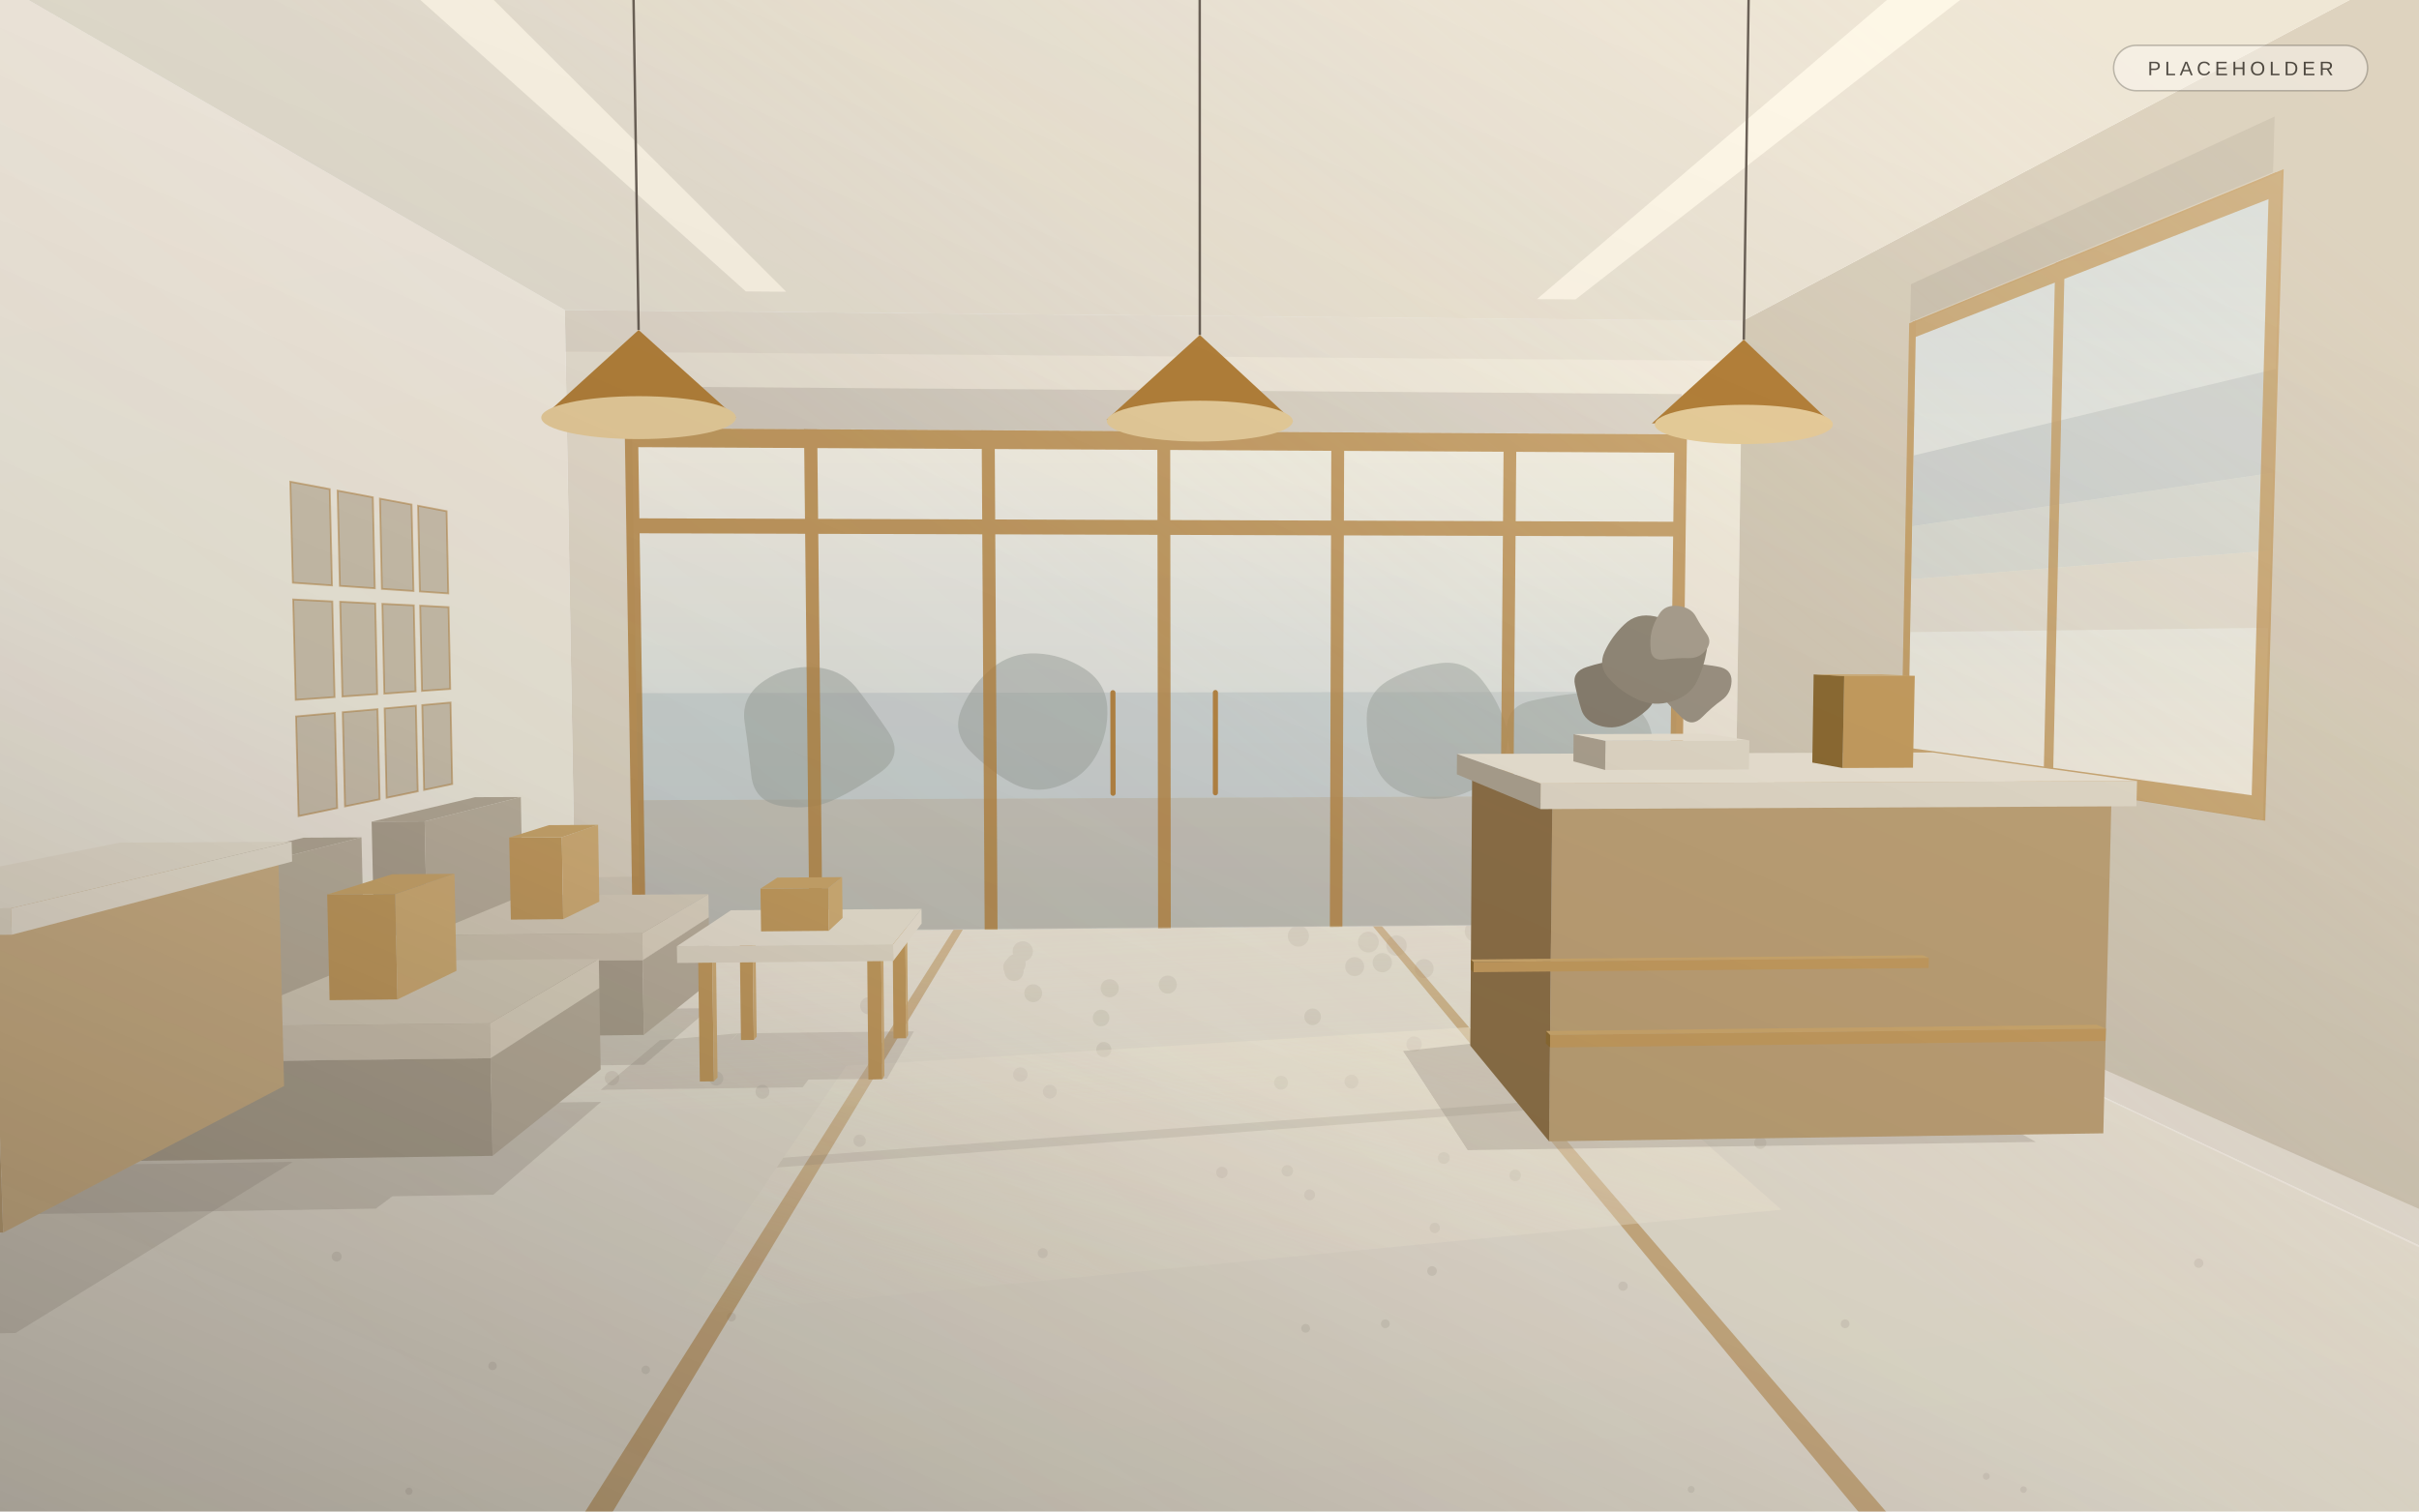
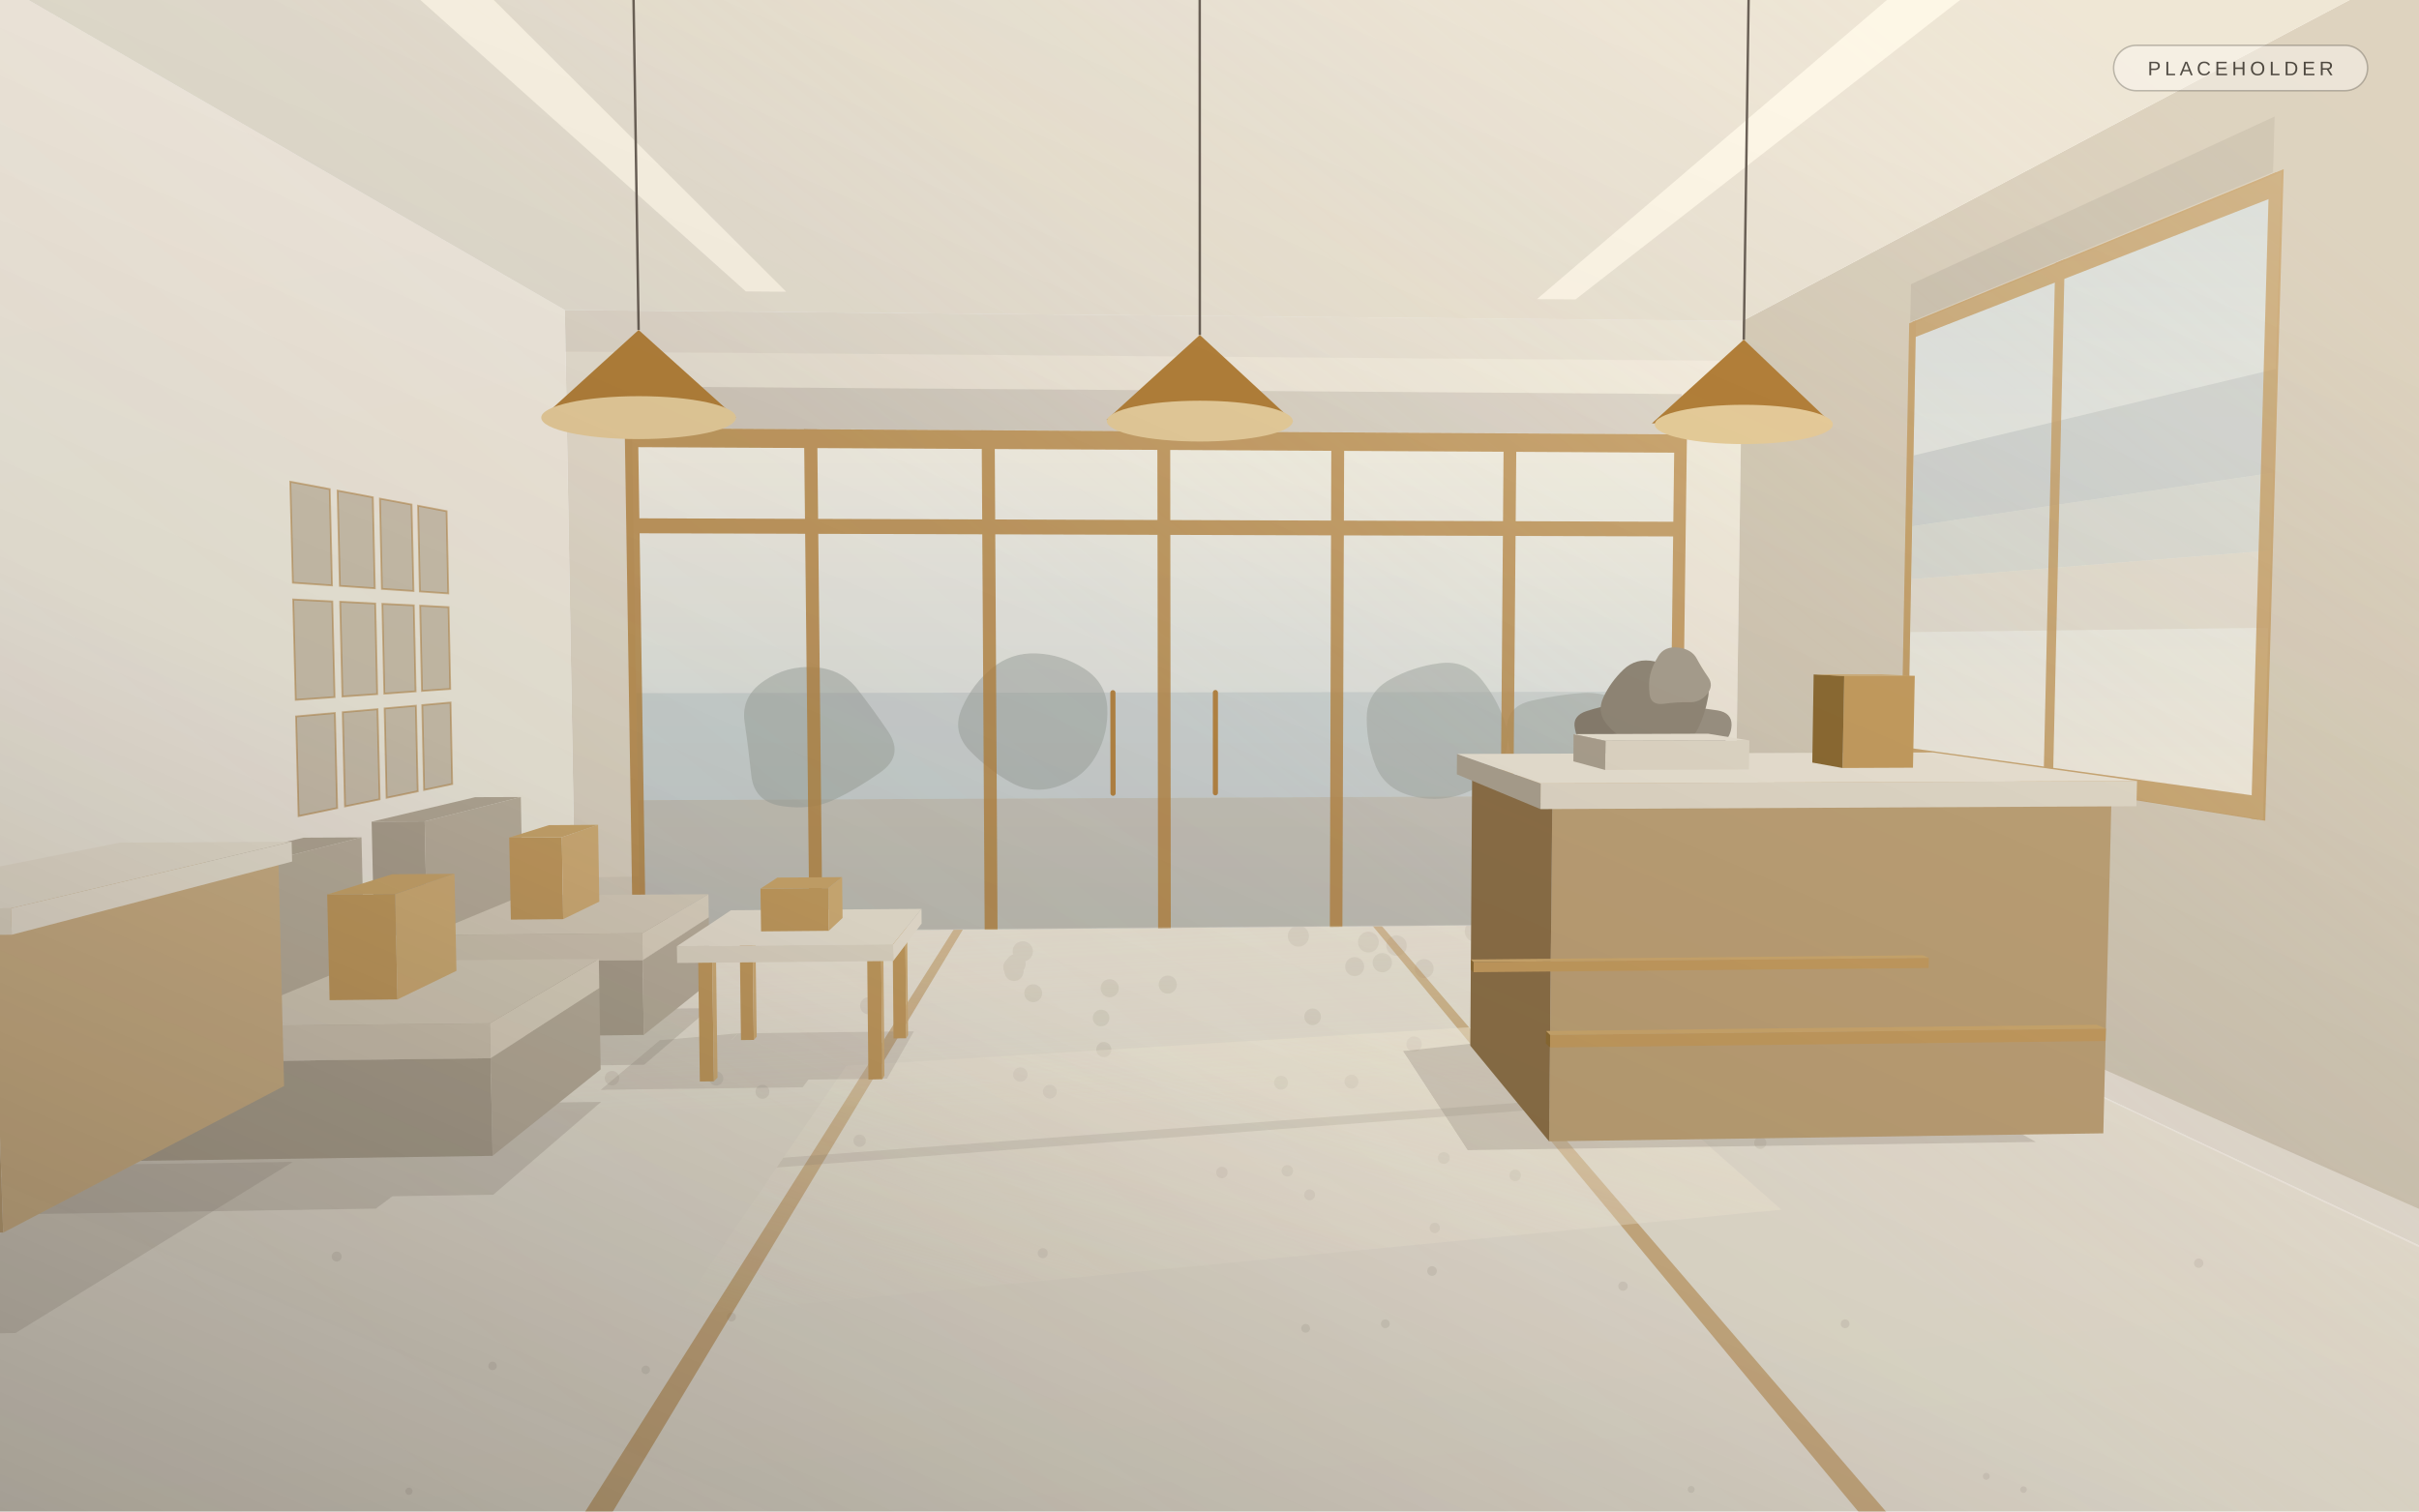
<svg xmlns="http://www.w3.org/2000/svg" viewBox="0 0 1600 1000" preserveAspectRatio="xMidYMid slice" role="img" aria-label="Lobby and entrance doors — illustrated placeholder">
  <defs>
    <linearGradient id="wlit" x1="0" y1="0" x2="0.2" y2="1" gradientUnits="objectBoundingBox">
      <stop offset="0" stop-color="#FDFAF3" />
      <stop offset="1" stop-color="#EFE7D8" />
    </linearGradient>
    <linearGradient id="wshd" x1="1" y1="0" x2="0" y2="1" gradientUnits="objectBoundingBox">
      <stop offset="0" stop-color="#E4DACA" />
      <stop offset="1" stop-color="#C6BCA9" />
    </linearGradient>
    <linearGradient id="wback" x1="1" y1="0" x2="0" y2="1" gradientUnits="objectBoundingBox">
      <stop offset="0" stop-color="#F6F0E4" />
      <stop offset="1" stop-color="#DCD2C1" />
    </linearGradient>
    <linearGradient id="ceil" x1="1" y1="0" x2="0" y2="1" gradientUnits="objectBoundingBox">
      <stop offset="0" stop-color="#FAF6EC" />
      <stop offset="1" stop-color="#DFD7C8" />
    </linearGradient>
    <linearGradient id="floor" x1="1" y1="0" x2="0.1" y2="1" gradientUnits="objectBoundingBox">
      <stop offset="0" stop-color="#DFCCA8" />
      <stop offset="0.5" stop-color="#D6C29B" />
      <stop offset="1" stop-color="#AF9469" />
    </linearGradient>
    <linearGradient id="view" x1="0" y1="0" x2="0" y2="1" gradientUnits="objectBoundingBox">
      <stop offset="0" stop-color="#CBD5D8" />
      <stop offset="0.55" stop-color="#DFE3E0" />
      <stop offset="1" stop-color="#EFE9DC" />
    </linearGradient>
    <linearGradient id="spill" x1="1" y1="0" x2="0" y2="1" gradientUnits="objectBoundingBox">
      <stop offset="0" stop-color="#FFF6E2" stop-opacity="0.62" />
      <stop offset="0.7" stop-color="#FFF6E2" stop-opacity="0.22" />
      <stop offset="1" stop-color="#FFF6E2" stop-opacity="0" />
    </linearGradient>
    <linearGradient id="vig" x1="0.03" y1="1.05" x2="0.72" y2="0.05" gradientUnits="objectBoundingBox">
      <stop offset="0" stop-color="#16120E" stop-opacity="0.34" />
      <stop offset="0.45" stop-color="#16120E" stop-opacity="0.10" />
      <stop offset="1" stop-color="#16120E" stop-opacity="0" />
    </linearGradient>
    <linearGradient id="glow" x1="1" y1="0.2" x2="0.1" y2="0.9" gradientUnits="objectBoundingBox">
      <stop offset="0" stop-color="#FFF3DC" stop-opacity="0.34" />
      <stop offset="0.5" stop-color="#FFF3DC" stop-opacity="0.06" />
      <stop offset="1" stop-color="#FFF3DC" stop-opacity="0" />
    </linearGradient>
    <linearGradient id="terr" x1="0" y1="0" x2="0.3" y2="1" gradientUnits="objectBoundingBox">
      <stop offset="0" stop-color="#EFE9DC" />
      <stop offset="0.5" stop-color="#E2DACA" />
      <stop offset="1" stop-color="#C7BCA8" />
    </linearGradient>
    <linearGradient id="doorlight" x1="0" y1="0" x2="0" y2="1" gradientUnits="objectBoundingBox">
      <stop offset="0" stop-color="#F6F2E6" />
      <stop offset="0.5" stop-color="#E4E7E2" />
      <stop offset="1" stop-color="#CBD5D8" />
    </linearGradient>
    <linearGradient id="beam" x1="0" y1="0" x2="0.6" y2="1" gradientUnits="objectBoundingBox">
      <stop offset="0" stop-color="#FFF7E6" stop-opacity="0.55" />
      <stop offset="1" stop-color="#FFF7E6" stop-opacity="0" />
    </linearGradient>
  </defs>
  <polygon points="373.6,205.1 1152.6,212.3 1147,610.5 380.7,616.7" fill="url(#wback)" />
  <polygon points="373.6,205.1 -12157.2,-7039 -12157.2,7151.8 380.7,616.7" fill="url(#wlit)" />
  <polygon points="1152.6,212.3 13650.4,-6397.2 9229.6,4418.7 1147,610.5" fill="url(#wshd)" />
  <polygon points="373.6,205.1 1152.6,212.3 13650.4,-6397.2 -12157.2,-7039" fill="url(#ceil)" />
  <polygon points="380.7,616.7 1147,610.5 9229.6,4418.7 -12157.2,7151.8" fill="url(#terr)" />
  <g fill="#B79C72" opacity="0.320" />
  <polygon points="380.5,604.6 1147.1,598.8 1147,610.5 380.7,616.7" fill="#FBF8F3" opacity="0.850" />
  <polygon points="381.7,604.6 -12114.8,6728.1 -12114.8,7151.7 381.9,616.7" fill="#FBF8F3" opacity="0.800" />
  <polygon points="1146,598.8 9300.9,4208.8 9213.5,4423 1145.8,610.5" fill="#FBF8F3" opacity="0.550" />
  <polygon points="380.1,580.4 1147.5,575.3 1147,610.5 380.7,616.7" fill="#16120E" opacity="0.050" />
  <polygon points="373.6,205.1 1152.6,212.3 1152.3,238.8 374.1,232.6" fill="#16120E" opacity="0.050" />
  <g fill="#8A7F72" opacity="0.160">
    <circle cx="935.3" cy="690.8" r="5.1" />
    <circle cx="914.3" cy="636.9" r="6.4" />
    <circle cx="808.2" cy="775.7" r="3.8" />
    <circle cx="893.9" cy="715.6" r="4.6" />
    <circle cx="504.3" cy="722.3" r="4.6" />
    <circle cx="1055.2" cy="650.9" r="6" />
    <circle cx="427.1" cy="906.3" r="2.8" />
    <circle cx="3113.5" cy="2389.8" r="1.2" />
    <circle cx="1164.3" cy="756.1" r="4" />
    <circle cx="863.6" cy="878.8" r="2.9" />
    <circle cx="270.5" cy="986.6" r="2.4" />
    <circle cx="2470.1" cy="2288.4" r="1.2" />
    <circle cx="568.6" cy="754.7" r="4.1" />
    <circle cx="1282.3" cy="1019.2" r="2.1" />
    <circle cx="524.3" cy="622.1" r="7" />
    <circle cx="985.1" cy="622.9" r="6.9" />
    <circle cx="868.2" cy="672.7" r="5.5" />
    <circle cx="866.2" cy="790.5" r="3.6" />
    <circle cx="683.4" cy="657.1" r="5.9" />
    <circle cx="1118.6" cy="985.4" r="2.3" />
    <circle cx="-521" cy="2393.4" r="1.2" />
    <circle cx="1158.6" cy="720.7" r="4.5" />
    <circle cx="942" cy="640.8" r="6.3" />
    <circle cx="949" cy="812.4" r="3.4" />
    <circle cx="1712" cy="1541.7" r="1.2" />
    <circle cx="502.8" cy="1265.9" r="1.5" />
    <circle cx="858.8" cy="619.3" r="7" />
    <circle cx="670" cy="639.8" r="6.4" />
    <circle cx="847.3" cy="716.3" r="4.6" />
    <circle cx="-211.5" cy="1202.7" r="1.7" />
    <circle cx="425.8" cy="636.8" r="6.6" />
    <circle cx="-508" cy="1615" r="1.2" />
    <circle cx="851.5" cy="774.6" r="3.8" />
    <circle cx="671.9" cy="637.7" r="6.5" />
    <circle cx="730.1" cy="694.4" r="5" />
    <circle cx="670.7" cy="642.7" r="6.3" />
    <circle cx="1972.5" cy="1104.2" r="1.8" />
    <circle cx="689.7" cy="829.1" r="3.3" />
    <circle cx="-2603.4" cy="2365.4" r="1.2" />
    <circle cx="404.8" cy="713.3" r="4.8" />
    <circle cx="1338.4" cy="985.5" r="2.2" />
    <circle cx="1064.2" cy="653.5" r="5.9" />
    <circle cx="923.7" cy="625.6" r="6.8" />
    <circle cx="1136.6" cy="619.6" r="6.9" />
    <circle cx="-2448.5" cy="3096.8" r="1.2" />
    <circle cx="905.1" cy="623.3" r="6.9" />
    <circle cx="325.8" cy="903.7" r="2.8" />
    <circle cx="-791.3" cy="1702.8" r="1.2" />
    <circle cx="622.6" cy="1375.2" r="1.3" />
    <circle cx="772.4" cy="651.4" r="6" />
    <circle cx="975.9" cy="616.1" r="7.1" />
    <circle cx="1072.3" cy="685.3" r="5.1" />
    <circle cx="429.9" cy="669.3" r="5.7" />
    <circle cx="728.3" cy="673.5" r="5.5" />
    <circle cx="1313.8" cy="976.7" r="2.3" />
    <circle cx="574.6" cy="665.4" r="5.7" />
    <circle cx="1073.5" cy="850.9" r="3.1" />
    <circle cx="1118.5" cy="661.2" r="5.7" />
    <circle cx="222.7" cy="831.3" r="3.3" />
    <circle cx="1362.9" cy="736.7" r="4.2" />
    <circle cx="676.5" cy="629.4" r="6.7" />
    <circle cx="323.4" cy="1019.1" r="2.2" />
    <circle cx="473.7" cy="713.5" r="4.7" />
    <circle cx="694.4" cy="722.2" r="4.6" />
    <circle cx="2131" cy="1575.7" r="1.2" />
    <circle cx="955" cy="766.1" r="3.9" />
    <circle cx="916.3" cy="875.8" r="2.9" />
    <circle cx="1896.3" cy="1518.1" r="1.2" />
    <circle cx="674.9" cy="710.9" r="4.8" />
    <circle cx="215.7" cy="755.4" r="4.2" />
    <circle cx="734" cy="653.8" r="6" />
    <circle cx="1608.6" cy="1670.3" r="1.2" />
    <circle cx="2488.6" cy="1869" r="1.2" />
    <circle cx="2897.2" cy="1682.5" r="1.2" />
    <circle cx="1002.2" cy="777.6" r="3.8" />
    <circle cx="1803.2" cy="2192" r="1.2" />
    <circle cx="431.3" cy="625.2" r="6.9" />
    <circle cx="483.8" cy="871.3" r="3" />
    <circle cx="896" cy="639.5" r="6.3" />
    <circle cx="947.2" cy="840.9" r="3.2" />
    <circle cx="1777.5" cy="1544.7" r="1.2" />
    <circle cx="1093.9" cy="680.9" r="5.2" />
    <circle cx="-144.2" cy="1060.2" r="2.1" />
    <circle cx="1454.3" cy="835.7" r="3.1" />
    <circle cx="1069.6" cy="616.8" r="7.1" />
    <circle cx="1220.4" cy="875.8" r="2.9" />
    <circle cx="1137.8" cy="699.7" r="4.9" />
    <circle cx="1059.9" cy="670.4" r="5.5" />
    <circle cx="-1353.2" cy="1623.6" r="1.2" />
    <circle cx="1336.4" cy="1173.2" r="1.6" />
  </g>
  <polygon points="631.6,613.7 637.7,613.6 -3262.4,7100.5 -3474.1,7100.9" fill="#B4813A" opacity="0.550" />
  <polygon points="907,611.5 912.9,611.4 5121,5500 4988.8,5535.2" fill="#B4813A" opacity="0.550" />
  <polygon points="418,283.5 1111.2,287.6 1107.1,611.2 423.2,616.8" fill="url(#doorlight)" />
  <polygon points="420.9,458.6 1108.9,457.6 1108,526.3 422,529.4" fill="#C4CDCE" opacity="0.700" />
  <polygon points="422,529.4 1108,526.3 1106.9,611.1 423.4,616.7" fill="#B7AC9A" opacity="0.550" />
  <path d="M538.5 441.4Q556.5 442.6 566.6 455.3Q576.7 468.1 587.4 483.9Q598.1 499.8 582.3 511Q566.4 522.2 551.5 529.2Q536.7 536.1 517.7 533.4Q498.7 530.7 496.9 512.7Q495 494.6 492.5 477.8Q490 460.9 505.3 450.5Q520.5 440.1 538.5 441.4Z" fill="#9AA29C" opacity="0.500" />
  <path d="M685.6 432.3Q702.3 433 716.9 442.2Q731.6 451.5 732.4 468.2Q733.2 485 725.2 499.6Q717.2 514.2 700.4 520Q683.6 525.9 668.7 517.7Q653.8 509.4 641.5 496.7Q629.2 484 636.4 468.1Q643.6 452.1 656.3 441.9Q669 431.6 685.6 432.3Z" fill="#9AA29C" opacity="0.500" />
  <path d="M952 438.8Q969.5 436.5 980.1 449.8Q990.7 463.1 995.6 478.5Q1000.5 493.9 990.8 507.6Q981.1 521.2 965 526.1Q948.9 531 932.3 526.2Q915.7 521.4 909.7 506.3Q903.8 491.1 904 474.6Q904.2 458 919.3 449.6Q934.5 441.1 952 438.8Z" fill="#9AA29C" opacity="0.500" />
  <path d="M1046 458.5Q1060.4 457.5 1075.8 464.7Q1091.2 471.8 1092.9 488.7Q1094.6 505.6 1083 516.7Q1071.4 527.8 1057.4 539.3Q1043.4 550.8 1029 539.7Q1014.7 528.5 1006.7 515.7Q998.6 502.9 996.8 485.2Q995 467.5 1013.3 463.5Q1031.5 459.5 1046 458.5Z" fill="#9AA29C" opacity="0.500" />
  <g fill="#B4813A" opacity="0.820">
    <polygon points="413.2,283.3 422,283.4 427.1,617 418.5,617" />
    <polygon points="531.8,284 540.5,284.1 544,616 535.4,616.1" />
    <polygon points="649.3,284.7 657.9,284.8 659.8,615.1 651.3,615.1" />
    <polygon points="765.5,285.4 774,285.4 774.4,614.1 766,614.2" />
    <polygon points="880.6,286.1 889.1,286.1 887.9,613.2 879.6,613.3" />
    <polygon points="994.6,286.8 1003,286.8 1000.3,612.3 992,612.4" />
    <polygon points="1107.5,287.4 1115.8,287.5 1111.6,611.4 1103.5,611.5" />
    <polygon points="417.6,283.3 1111.6,287.4 1111.5,299.5 417.8,295.8" />
    <polygon points="418.6,342.9 1110.9,345.2 1110.8,354.9 418.7,352.8" />
  </g>
  <line x1="736.1" y1="458.3" x2="736.2" y2="524.8" stroke="#B4813A" stroke-width="3.400" stroke-linecap="round" />
  <line x1="803.9" y1="458.2" x2="803.9" y2="524.5" stroke="#B4813A" stroke-width="3.400" stroke-linecap="round" />
  <polygon points="416.8,255.7 1112.4,260.7 1112,287.3 417.2,283.2" fill="#16120E" opacity="0.120" />
  <polygon points="428.2,616.2 1102.5,610.7 1459.5,720.3 61.8,738.5" fill="url(#beam)" opacity="0.550" />
  <polygon points="1267.3,213 1509,113.9 1496.8,542.3 1261.8,505.1" fill="url(#view)" />
  <polygon points="1265.8,301.3 1505.5,244 1503.5,312.8 1264.9,348.2" fill="#B9C2C4" opacity="0.750" />
  <polygon points="1264.9,348.2 1503.5,312.8 1502.1,364.2 1264.2,383.2" fill="#C9CEC9" opacity="0.750" />
  <polygon points="1264.2,383.2 1502.1,364.2 1500.6,415.3 1263.6,418.2" fill="#D8D2C4" opacity="0.750" />
  <g fill="#B4813A" opacity="0.780">
    <polygon points="1265,213 1505.7,113.9 1505.2,129.9 1264.8,223.8" />
    <polygon points="1259.8,494.4 1494,526.8 1493.6,542.3 1259.6,505.1" />
    <polygon points="1262.8,213.9 1267.3,212 1261.8,505.4 1257.4,504.7" />
    <polygon points="1359.4,174.1 1365.7,171.5 1357.8,520.7 1351.6,519.7" />
    <polygon points="1500.9,115.9 1510.5,111.9 1498.3,543 1488.9,541.6" />
  </g>
  <polygon points="1264,188 1504.5,77.1 1503.5,113.9 1263.5,212.9" fill="#16120E" opacity="0.100" />
  <polygon points="559.7,705.2 446.6,870.7 1178.2,800.3 1036.8,675.6" fill="url(#spill)" opacity="0.900" />
  <g fill="#8A7F72" opacity="0.162">
    <polygon points="518.2,765.9 513.8,772.4 1096.2,728 1090.7,723.1" />
  </g>
  <rect x="0" y="0" width="1600" height="1000" fill="url(#glow)" />
  <polygon points="493.3,192.8 520,193 -2669.5,-2990 -3124.4,-3047.9" fill="#FFF8E8" opacity="0.900" />
  <polygon points="1016.6,197.9 1042.1,198.1 4038.5,-2135.7 3783.9,-2168.2" fill="#FFF8E8" opacity="0.900" />
  <g fill="#8A7F72" opacity="0.220">
    <polygon points="1050.9,617.5 1116.2,617 1140.4,629.8 1070.8,630.4" />
    <polygon points="1020,620.1 1086.3,619.5 1108.8,632.6 1038.1,633.3" />
    <polygon points="1050.9,617.5 1020,620.1 1038.1,633.3 1070.8,630.4" />
  </g>
  <polygon points="1077.5,585.7 1128.8,585.3 1128.2,629.1 1077,629.6" fill="#BE9354" />
  <polygon points="1062.3,578.1 1077.5,585.7 1077,629.6 1061.9,620" fill="#8E6C33" />
  <polygon points="1062.3,578.1 1111.2,577.8 1128.8,585.3 1077.5,585.7" fill="#C9A468" />
-   <path d="M1068.3 437Q1077.6 435.8 1083.8 441.8Q1090 447.9 1093.1 455.7Q1096.2 463.4 1089.7 469.4Q1083.2 475.4 1074.9 479.2Q1066.6 482.9 1057.4 479.9Q1048.2 476.9 1045.9 469.3Q1043.5 461.6 1041.7 453Q1039.8 444.4 1049.5 441.3Q1059.1 438.2 1068.3 437Z" fill="#8A8070" />
-   <path d="M1120.1 439Q1126.8 439.4 1136.1 441Q1145.5 442.5 1145.3 450.7Q1145 458.8 1138.7 463.3Q1132.4 467.8 1125.8 474.5Q1119.2 481.2 1112.4 474.8Q1105.6 468.3 1101.1 462.9Q1096.5 457.6 1095.3 449.4Q1094 441.2 1103.8 439.9Q1113.5 438.7 1120.1 439Z" fill="#9E9484" />
-   <path d="M1094.5 407.8Q1106.4 410.5 1118.6 414.8Q1130.8 419.1 1128.9 430.3Q1127 441.4 1122.4 450.8Q1117.8 460.3 1105.9 464Q1094 467.7 1083.1 462.7Q1072.3 457.8 1064.6 449.3Q1056.8 440.9 1061.4 431Q1066 421.1 1074.3 413.2Q1082.5 405.2 1094.5 407.8Z" fill="#948A79" />
-   <path d="M1110 400.9Q1118.5 401.9 1121.7 407.9Q1124.9 413.9 1128.8 419.3Q1132.7 424.8 1128.2 430.2Q1123.8 435.7 1116.6 435.4Q1109.5 435.2 1101.1 436.3Q1092.8 437.4 1091.9 430.4Q1091.1 423.4 1092.4 417.9Q1093.6 412.5 1097.5 406.2Q1101.4 399.9 1110 400.9Z" fill="#ABA190" />
+   <line x1="1094.8" y1="581.6" x2="1097.1" y2="443.5" stroke="#7A705F" stroke-width="5.016" />
+   <path d="M1068.3 466Q1077.6 464.8 1083.8 470.9Q1090 476.9 1093.1 484.7Q1096.2 492.5 1089.7 498.5Q1083.2 504.5 1074.9 508.2Q1066.6 512 1057.4 508.9Q1048.2 505.9 1045.9 498.3Q1043.5 490.7 1041.7 482.1Q1039.8 473.5 1049.5 470.4Q1059.1 467.3 1068.3 466Z" fill="#8A8070" />
+   <path d="M1120.1 468.1Q1126.8 468.5 1136.1 470Q1145.5 471.6 1145.3 479.7Q1145 487.8 1138.7 492.3Q1132.4 496.8 1125.8 503.5Q1119.2 510.2 1112.4 503.8Q1105.6 497.4 1101.1 492Q1096.5 486.6 1095.3 478.4Q1094 470.2 1103.8 469Q1113.5 467.7 1120.1 468.1Z" fill="#9E9484" />
+   <path d="M1094.5 437.6Q1106.8 440.3 1119.3 444.8Q1131.8 449.2 1129.9 460.7Q1127.9 472.1 1123.2 481.8Q1118.4 491.5 1106.2 495.3Q1094 499.1 1082.8 494Q1071.7 488.9 1063.7 480.3Q1055.8 471.6 1060.5 461.4Q1065.2 451.3 1073.7 443.1Q1082.2 434.9 1094.5 437.6Z" fill="#948A79" />
+   <path d="M1110 428.4Q1119 429.5 1122.3 435.8Q1125.7 442.1 1129.7 447.8Q1133.8 453.5 1129.1 459.2Q1124.4 464.9 1116.9 464.6Q1109.5 464.4 1100.7 465.6Q1092 466.8 1091.1 459.4Q1090.2 452 1091.5 446.3Q1092.8 440.7 1096.9 434Q1101 427.4 1110 428.4Z" fill="#ABA190" />
  <g fill="#CFC4B0" stroke="#B4813A" stroke-width="1.200" stroke-opacity="0.500">
    <polygon points="298,464.8 279.3,466.5 280.5,522.6 299.1,518.7" />
    <polygon points="296.7,401.7 277.9,400.7 279.1,457.1 297.8,455.8" />
    <polygon points="295.4,338.2 276.5,334.6 277.7,391.3 296.5,392.6" />
    <polygon points="275.1,466.9 254.4,468.7 255.7,527.8 276.3,523.5" />
    <polygon points="273.7,400.5 252.9,399.5 254.2,458.9 274.9,457.4" />
    <polygon points="272.2,333.8 251.3,329.9 252.6,389.6 273.5,391" />
    <polygon points="249.7,469.2 226.7,471.2 228.2,533.5 251.1,528.8" />
    <polygon points="248.2,399.3 225,398.1 226.5,460.8 249.5,459.2" />
    <polygon points="246.6,329 223.3,324.6 224.8,387.6 247.9,389.2" />
    <polygon points="221.5,471.7 195.8,474 197.5,539.9 223,534.6" />
    <polygon points="219.8,397.9 193.9,396.6 195.6,463 221.3,461.2" />
    <polygon points="218.1,323.6 192,318.7 193.7,385.5 219.6,387.3" />
  </g>
  <polygon points="1279.4,254.6 1573.6,160.1 1563.7,480.3 1275.5,460.4" fill="#DBD0BC" opacity="0.000" />
  <g fill="#8A7F72" opacity="0.240">
    <polygon points="317.1,668.6 469.6,667 426.1,704.4 249.5,706.5" />
    <polygon points="265.5,672.7 421,671 369,709.8 188.5,712" />
    <polygon points="317.1,668.6 265.5,672.7 188.5,712 249.5,706.5" />
  </g>
  <polygon points="247.9,636.8 425.1,635.2 425.8,684.7 249.1,686.6" fill="#B0A592" />
  <polygon points="425.1,635.2 468.8,606.9 469.4,649.9 425.8,684.7" fill="#BFB4A1" />
  <polygon points="315.9,608.1 468.8,606.9 425.1,635.2 247.9,636.8" fill="#B8AD9A" />
  <polygon points="247.5,618.9 424.8,617.4 425.1,635.2 247.9,636.8" fill="#D5CAB7" />
  <polygon points="424.8,617.4 468.6,591.6 468.8,606.9 425.1,635.2" fill="#E3D9C6" />
  <polygon points="315.6,592.6 468.6,591.6 424.8,617.4 247.5,618.9" fill="#DCD2BF" />
  <polygon points="245.8,543.6 280.9,543.4 282.5,618.6 247.5,618.9" fill="#B0A592" />
  <polygon points="280.9,543.4 344.5,527.3 345.7,592.4 282.5,618.6" fill="#BFB4A1" />
  <polygon points="314.3,527.4 344.5,527.3 280.9,543.4 245.8,543.6" fill="#B8AD9A" />
  <polygon points="336.8,554.1 371.6,553.9 372.5,608.1 337.9,608.4" fill="#C79E60" />
  <polygon points="371.6,553.9 395.6,545.7 396.4,596.5 372.5,608.1" fill="#D6B279" />
  <polygon points="363.1,545.9 395.6,545.7 371.6,553.9 336.8,554.1" fill="#CFAA6E" />
  <g fill="#8A7F72" opacity="0.200">
    <polygon points="488.3,683.6 604.5,682.3 586.7,713.6 456.3,715.2" />
    <polygon points="436.6,688.2 555.2,686.9 530.9,719.3 397.5,721" />
    <polygon points="488.3,683.6 436.6,688.2 397.5,721 456.3,715.2" />
  </g>
  <polygon points="489.2,615.2 497.7,615.1 498.6,688 490.1,688.1" fill="#C79E60" />
  <polygon points="497.7,615.1 499.6,613.6 500.5,685.9 498.6,688" fill="#D6B279" />
  <polygon points="491.2,613.7 499.6,613.6 497.7,615.1 489.2,615.2" fill="#CFAA6E" />
  <polygon points="590.4,614.4 598.8,614.3 599.4,686.9 591,687" fill="#C79E60" />
  <polygon points="598.8,614.3 600,612.8 600.6,684.8 599.4,686.9" fill="#D6B279" />
  <polygon points="591.6,612.9 600,612.8 598.8,614.3 590.4,614.4" fill="#CFAA6E" />
  <polygon points="461.8,635.1 471.1,635 472.2,715.4 462.9,715.5" fill="#C79E60" />
  <polygon points="471.1,635 473.6,633.2 474.6,712.9 472.2,715.4" fill="#D6B279" />
  <polygon points="464.3,633.3 473.6,633.2 471.1,635 461.8,635.1" fill="#CFAA6E" />
  <polygon points="573.6,634.1 582.9,634 583.6,714 574.4,714.2" fill="#C79E60" />
  <polygon points="582.9,634 584.3,632.2 585,711.6 583.6,714" fill="#D6B279" />
  <polygon points="575.1,632.3 584.3,632.2 582.9,634 573.6,634.1" fill="#CFAA6E" />
  <polygon points="447.7,626 590.7,624.7 590.8,635.8 447.9,637.1" fill="#E4DBC9" />
  <polygon points="590.7,624.7 609.5,601.3 609.6,611 590.8,635.8" fill="#EFE7D7" />
  <polygon points="483.5,602.2 609.5,601.3 590.7,624.7 447.7,626" fill="#EDE5D5" />
  <polygon points="503,587.9 547.9,587.6 548.2,615.8 503.4,616.2" fill="#C79E60" />
  <polygon points="547.9,587.6 557,580.3 557.3,607.3 548.2,615.8" fill="#D6B279" />
  <polygon points="514.2,580.6 557,580.3 547.9,587.6 503,587.9" fill="#CFAA6E" />
  <g fill="#8A7F72" opacity="0.260">
    <polygon points="972.5,690.5 1270.6,687.1 1391.3,748.2 1024.7,753.4" />
    <polygon points="928.2,695.4 1232.3,691.8 1346.6,755.5 970.9,760.9" />
    <polygon points="972.5,690.5 928.2,695.4 970.9,760.9 1024.7,753.4" />
  </g>
  <polygon points="1026.7,534.1 1396.5,532.4 1391.2,749.8 1024.6,755.1" fill="#C0A377" />
  <polygon points="973.7,513 1026.7,534.1 1024.6,755.1 972.5,691.8" fill="#8E7148" />
  <polygon points="973.7,513 1274,511.8 1396.5,532.4 1026.7,534.1" fill="#CBAE82" />
  <polygon points="1019,518.3 1413.5,516.7 1413.1,533.4 1018.9,535.3" fill="#E4DBC9" />
  <polygon points="963.7,498.8 1019,518.3 1018.9,535.3 963.6,512.3" fill="#AEA391" />
  <polygon points="963.7,498.8 1278.3,497.8 1413.5,516.7 1019,518.3" fill="#EDE5D5" />
  <polygon points="974.7,636.5 1275.8,633.7 1275.7,640.4 974.6,643.2" fill="#C79E60" />
  <polygon points="972.9,634.8 974.7,636.5 974.6,643.2 972.8,641.5" fill="#8E6C33" />
  <polygon points="972.9,634.8 1271.7,632 1275.8,633.7 974.7,636.5" fill="#CFAA6E" />
  <polygon points="1025.3,684.7 1392.9,680.5 1392.7,688.7 1025.2,693" fill="#C79E60" />
  <polygon points="1022.6,682.1 1025.3,684.7 1025.2,693 1022.5,690.3" fill="#8E6C33" />
  <polygon points="1022.6,682.1 1386.8,678 1392.9,680.5 1025.3,684.7" fill="#CFAA6E" />
  <polygon points="1061.9,490.1 1157.1,489.9 1156.8,509.1 1061.7,509.4" fill="#E4DBC9" />
  <polygon points="1040.8,485.7 1061.9,490.1 1061.7,509.4 1040.7,503.7" fill="#AEA391" />
  <polygon points="1040.8,485.7 1129.7,485.4 1157.1,489.9 1061.9,490.1" fill="#EDE5D5" />
  <polygon points="1219.8,447.2 1266.5,447.1 1265.3,507.9 1218.7,508.1" fill="#C79E60" />
  <polygon points="1199.6,446.2 1219.8,447.2 1218.7,508.1 1198.7,504.5" fill="#8E6C33" />
  <polygon points="1199.6,446.2 1244.4,446.2 1266.5,447.1 1219.8,447.2" fill="#CFAA6E" />
  <g fill="#8A7F72" opacity="0.240">
    <polygon points="205.2,731.4 397.6,729 326.3,790.4 94,793.9" />
    <polygon points="137.8,737.9 334.8,735.4 248.6,799.6 9.6,803.4" />
    <polygon points="205.2,731.4 137.8,737.9 9.6,803.4 94,793.9" />
  </g>
  <polygon points="91.3,702.8 324.5,700.1 325.8,764.7 93.2,768" fill="#B0A592" />
  <polygon points="324.5,700.1 396.4,653.7 397.3,707.5 325.8,764.7" fill="#BFB4A1" />
  <polygon points="203.4,655.6 396.4,653.7 324.5,700.1 91.3,702.8" fill="#B8AD9A" />
  <polygon points="90.6,679.4 324,677 324.5,700.1 91.3,702.8" fill="#D5CAB7" />
  <polygon points="324,677 396.1,634.4 396.4,653.7 324.5,700.1" fill="#E3D9C6" />
  <polygon points="202.9,636.1 396.1,634.4 324,677 90.6,679.4" fill="#DCD2BF" />
  <polygon points="87.8,580.8 134,580.5 136.7,679 90.6,679.4" fill="#B0A592" />
  <polygon points="134,580.5 239.1,554 241,635.8 136.7,679" fill="#BFB4A1" />
  <polygon points="200.9,554.2 239.1,554 134,580.5 87.8,580.8" fill="#B8AD9A" />
  <polygon points="216.4,591.8 261.4,591.5 262.9,661.2 218,661.7" fill="#C79E60" />
  <polygon points="261.4,591.5 300.6,578.1 301.9,642.3 262.9,661.2" fill="#D6B279" />
  <polygon points="259.3,578.4 300.6,578.1 261.4,591.5 216.4,591.8" fill="#CFAA6E" />
  <g fill="#8A7F72" opacity="0.220">
    <polygon points="81,770.3 193.7,768.7 10.3,881.9 -140.8,884.7" />
    <polygon points="1.8,778.6 117.6,776.9 -97.4,896.4 -254.1,899.5" />
    <polygon points="81,770.3 1.8,778.6 -254.1,899.5 -140.8,884.7" />
  </g>
  <polygon points="-145,619.7 -4.4,618.5 2.1,815.5 -137.3,817.8" fill="#C0A377" />
  <polygon points="-4.4,618.5 184.2,570.1 187.9,718.5 2.1,815.5" fill="#D2B589" />
  <polygon points="79.6,570.7 184.2,570.1 -4.4,618.5 -145,619.7" fill="#CBAE82" />
  <polygon points="-145.7,602 7.2,600.9 7.8,618.4 -145,619.7" fill="#E4DBC9" />
  <polygon points="7.2,600.9 192.9,556.9 193.2,570 7.8,618.4" fill="#EFE7D7" />
  <polygon points="79.2,557.5 192.9,556.9 7.2,600.9 -145.7,602" fill="#EDE5D5" />
  <line x1="1157.6" y1="-72.3" x2="1153.4" y2="224.7" stroke="#6B6157" stroke-width="1.600" />
  <polygon points="1153.4,224.7 1212.2,280.8 1092.6,280.1" fill="#B4813A" />
  <ellipse cx="1153.4" cy="280.8" rx="58.9" ry="13" fill="#E8CE9B" />
  <line x1="417.7" y1="-88.3" x2="422.4" y2="218.3" stroke="#6B6157" stroke-width="1.600" />
  <polygon points="422.4,218.3 486.8,276.3 359.4,275.5" fill="#B4813A" />
  <ellipse cx="422.4" cy="276.3" rx="64.4" ry="14.2" fill="#E8CE9B" />
  <line x1="793.5" y1="-80.1" x2="793.6" y2="221.6" stroke="#6B6157" stroke-width="1.600" />
  <polygon points="793.6,221.6 855.2,278.6 731.8,277.8" fill="#B4813A" />
  <ellipse cx="793.6" cy="278.6" rx="61.5" ry="13.5" fill="#E8CE9B" />
  <rect x="0" y="0" width="1600" height="1000" fill="url(#vig)" />
  <g opacity="0.72">
    <rect x="1398" y="30" width="168" height="30" rx="15.000" fill="#FBF8F3" fill-opacity="0.620" stroke="#16120E" stroke-opacity="0.340" stroke-width="1" />
    <text x="1482" y="49.8" font-family="'Liberation Sans','DejaVu Sans',system-ui,sans-serif" font-size="13.0" fill="#16120E" text-anchor="middle" letter-spacing="2.60">PLACEHOLDER</text>
  </g>
</svg>
